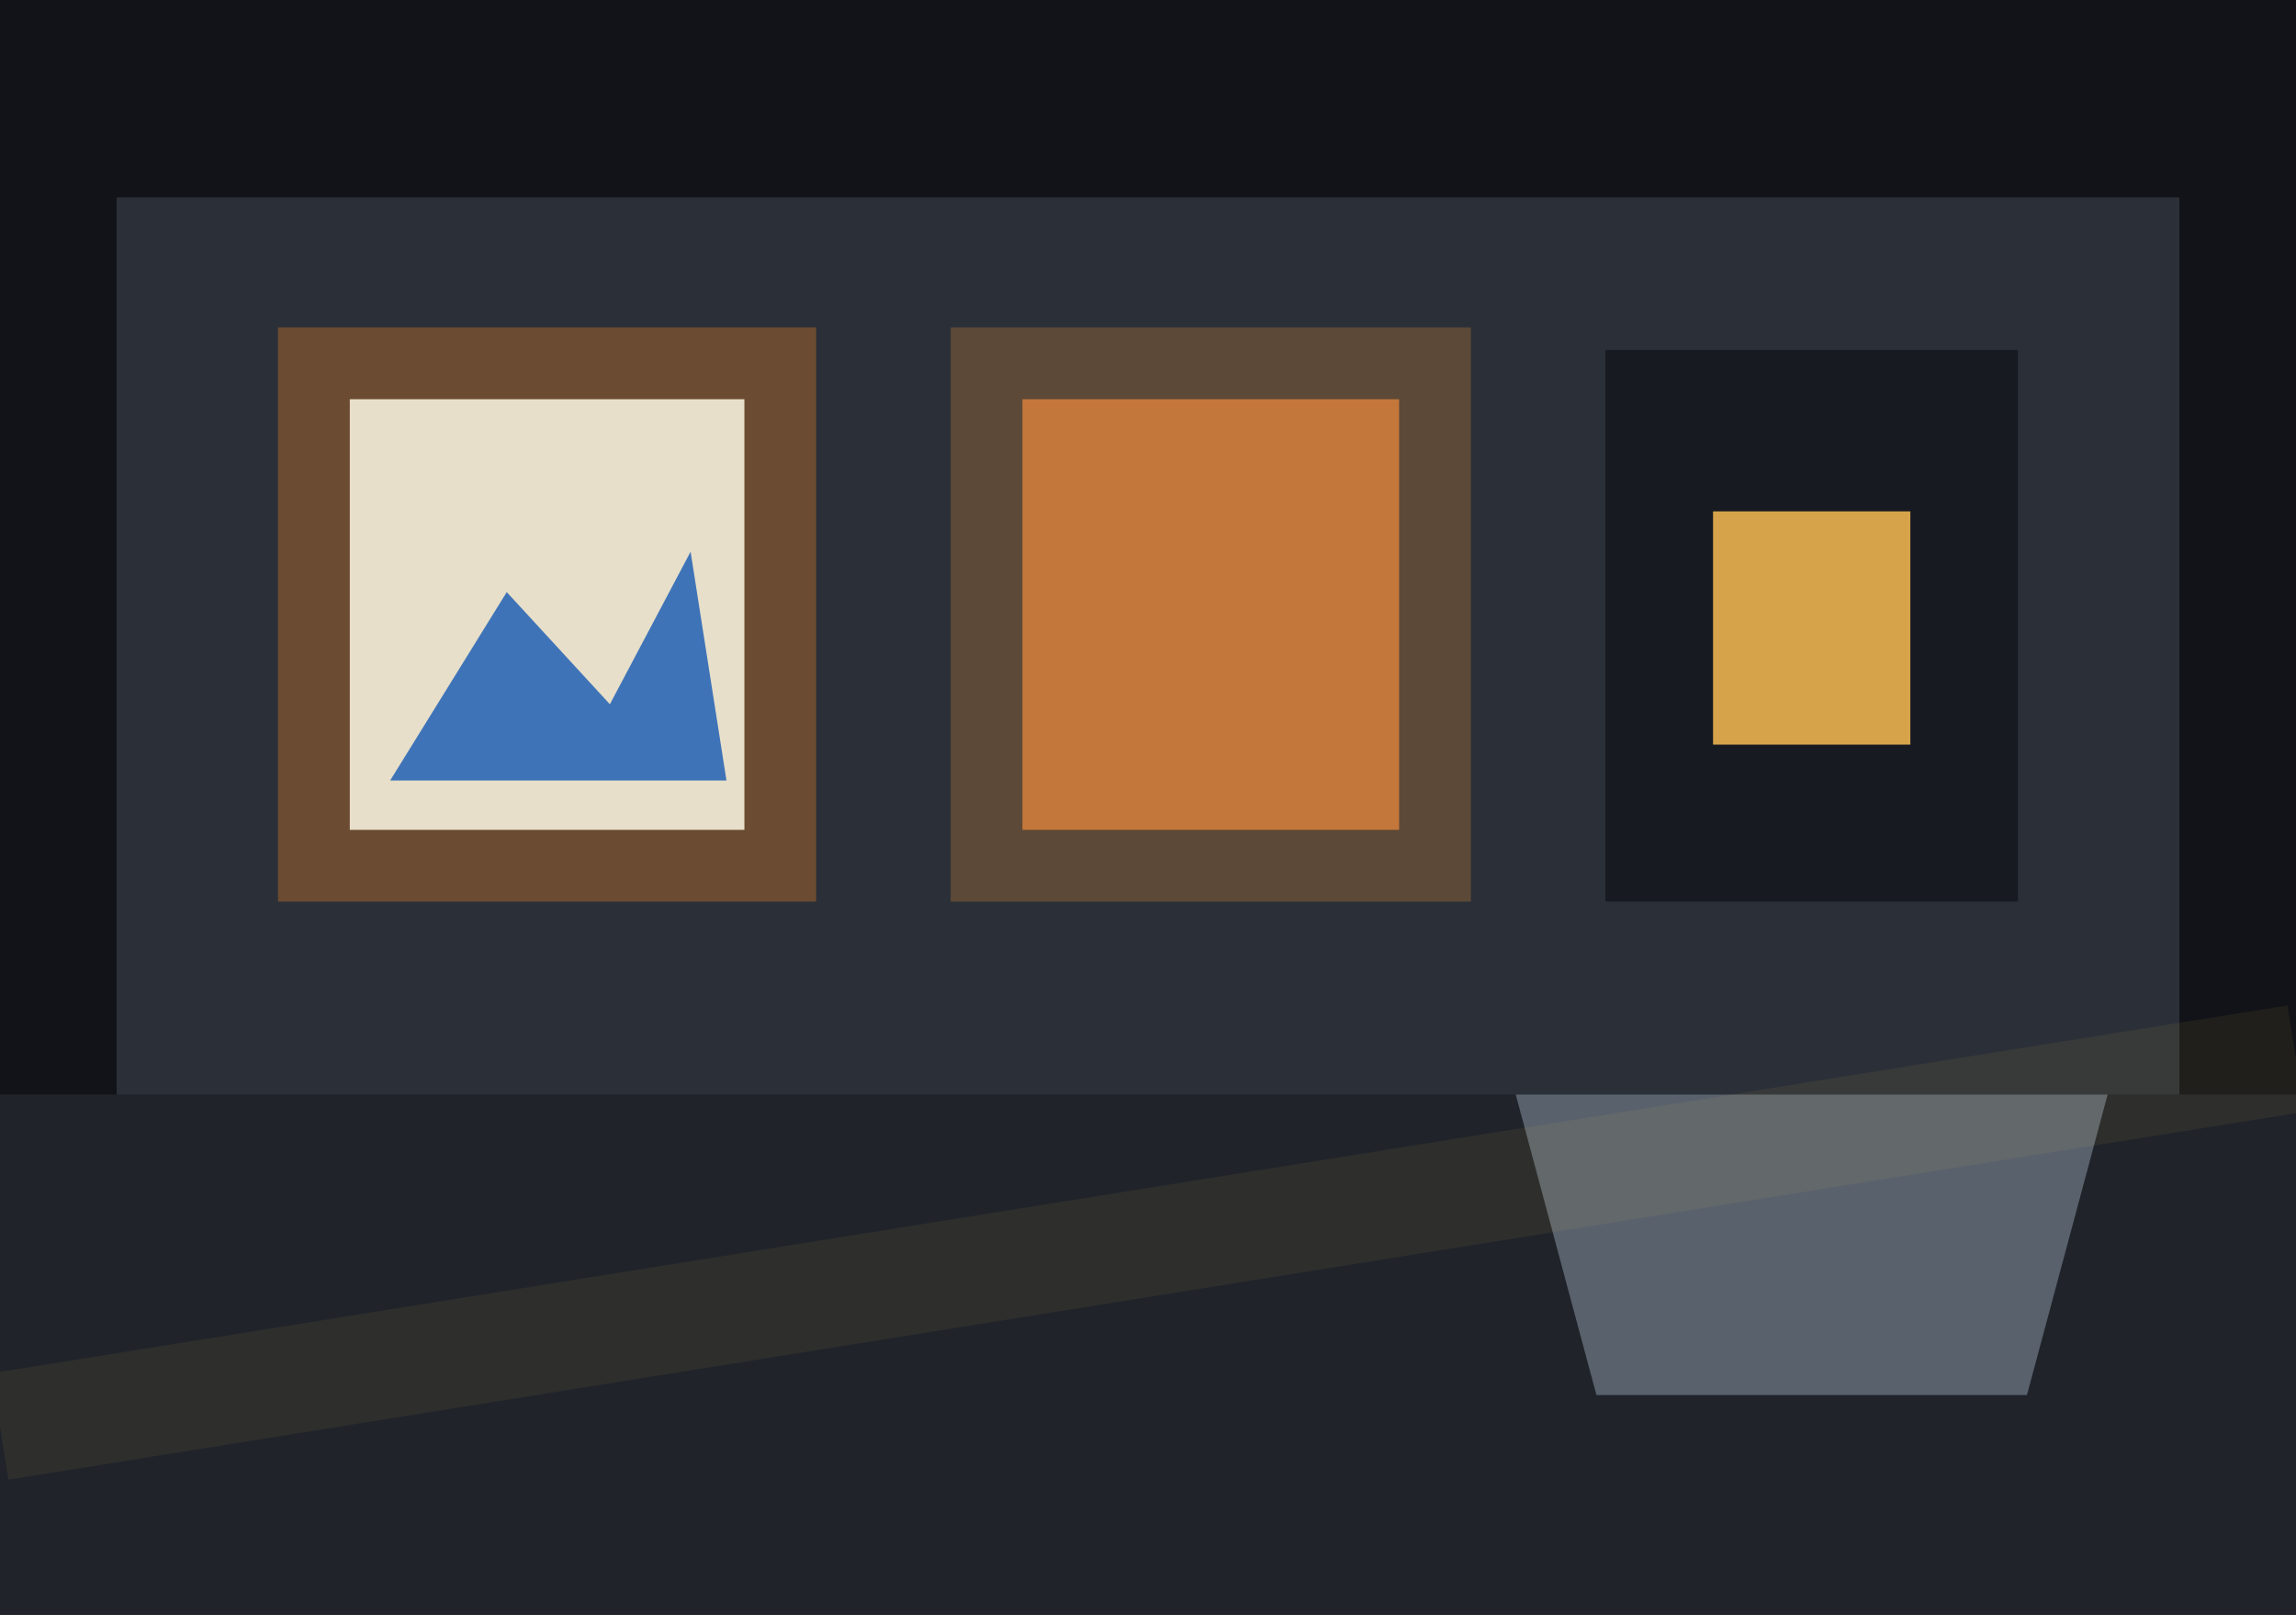
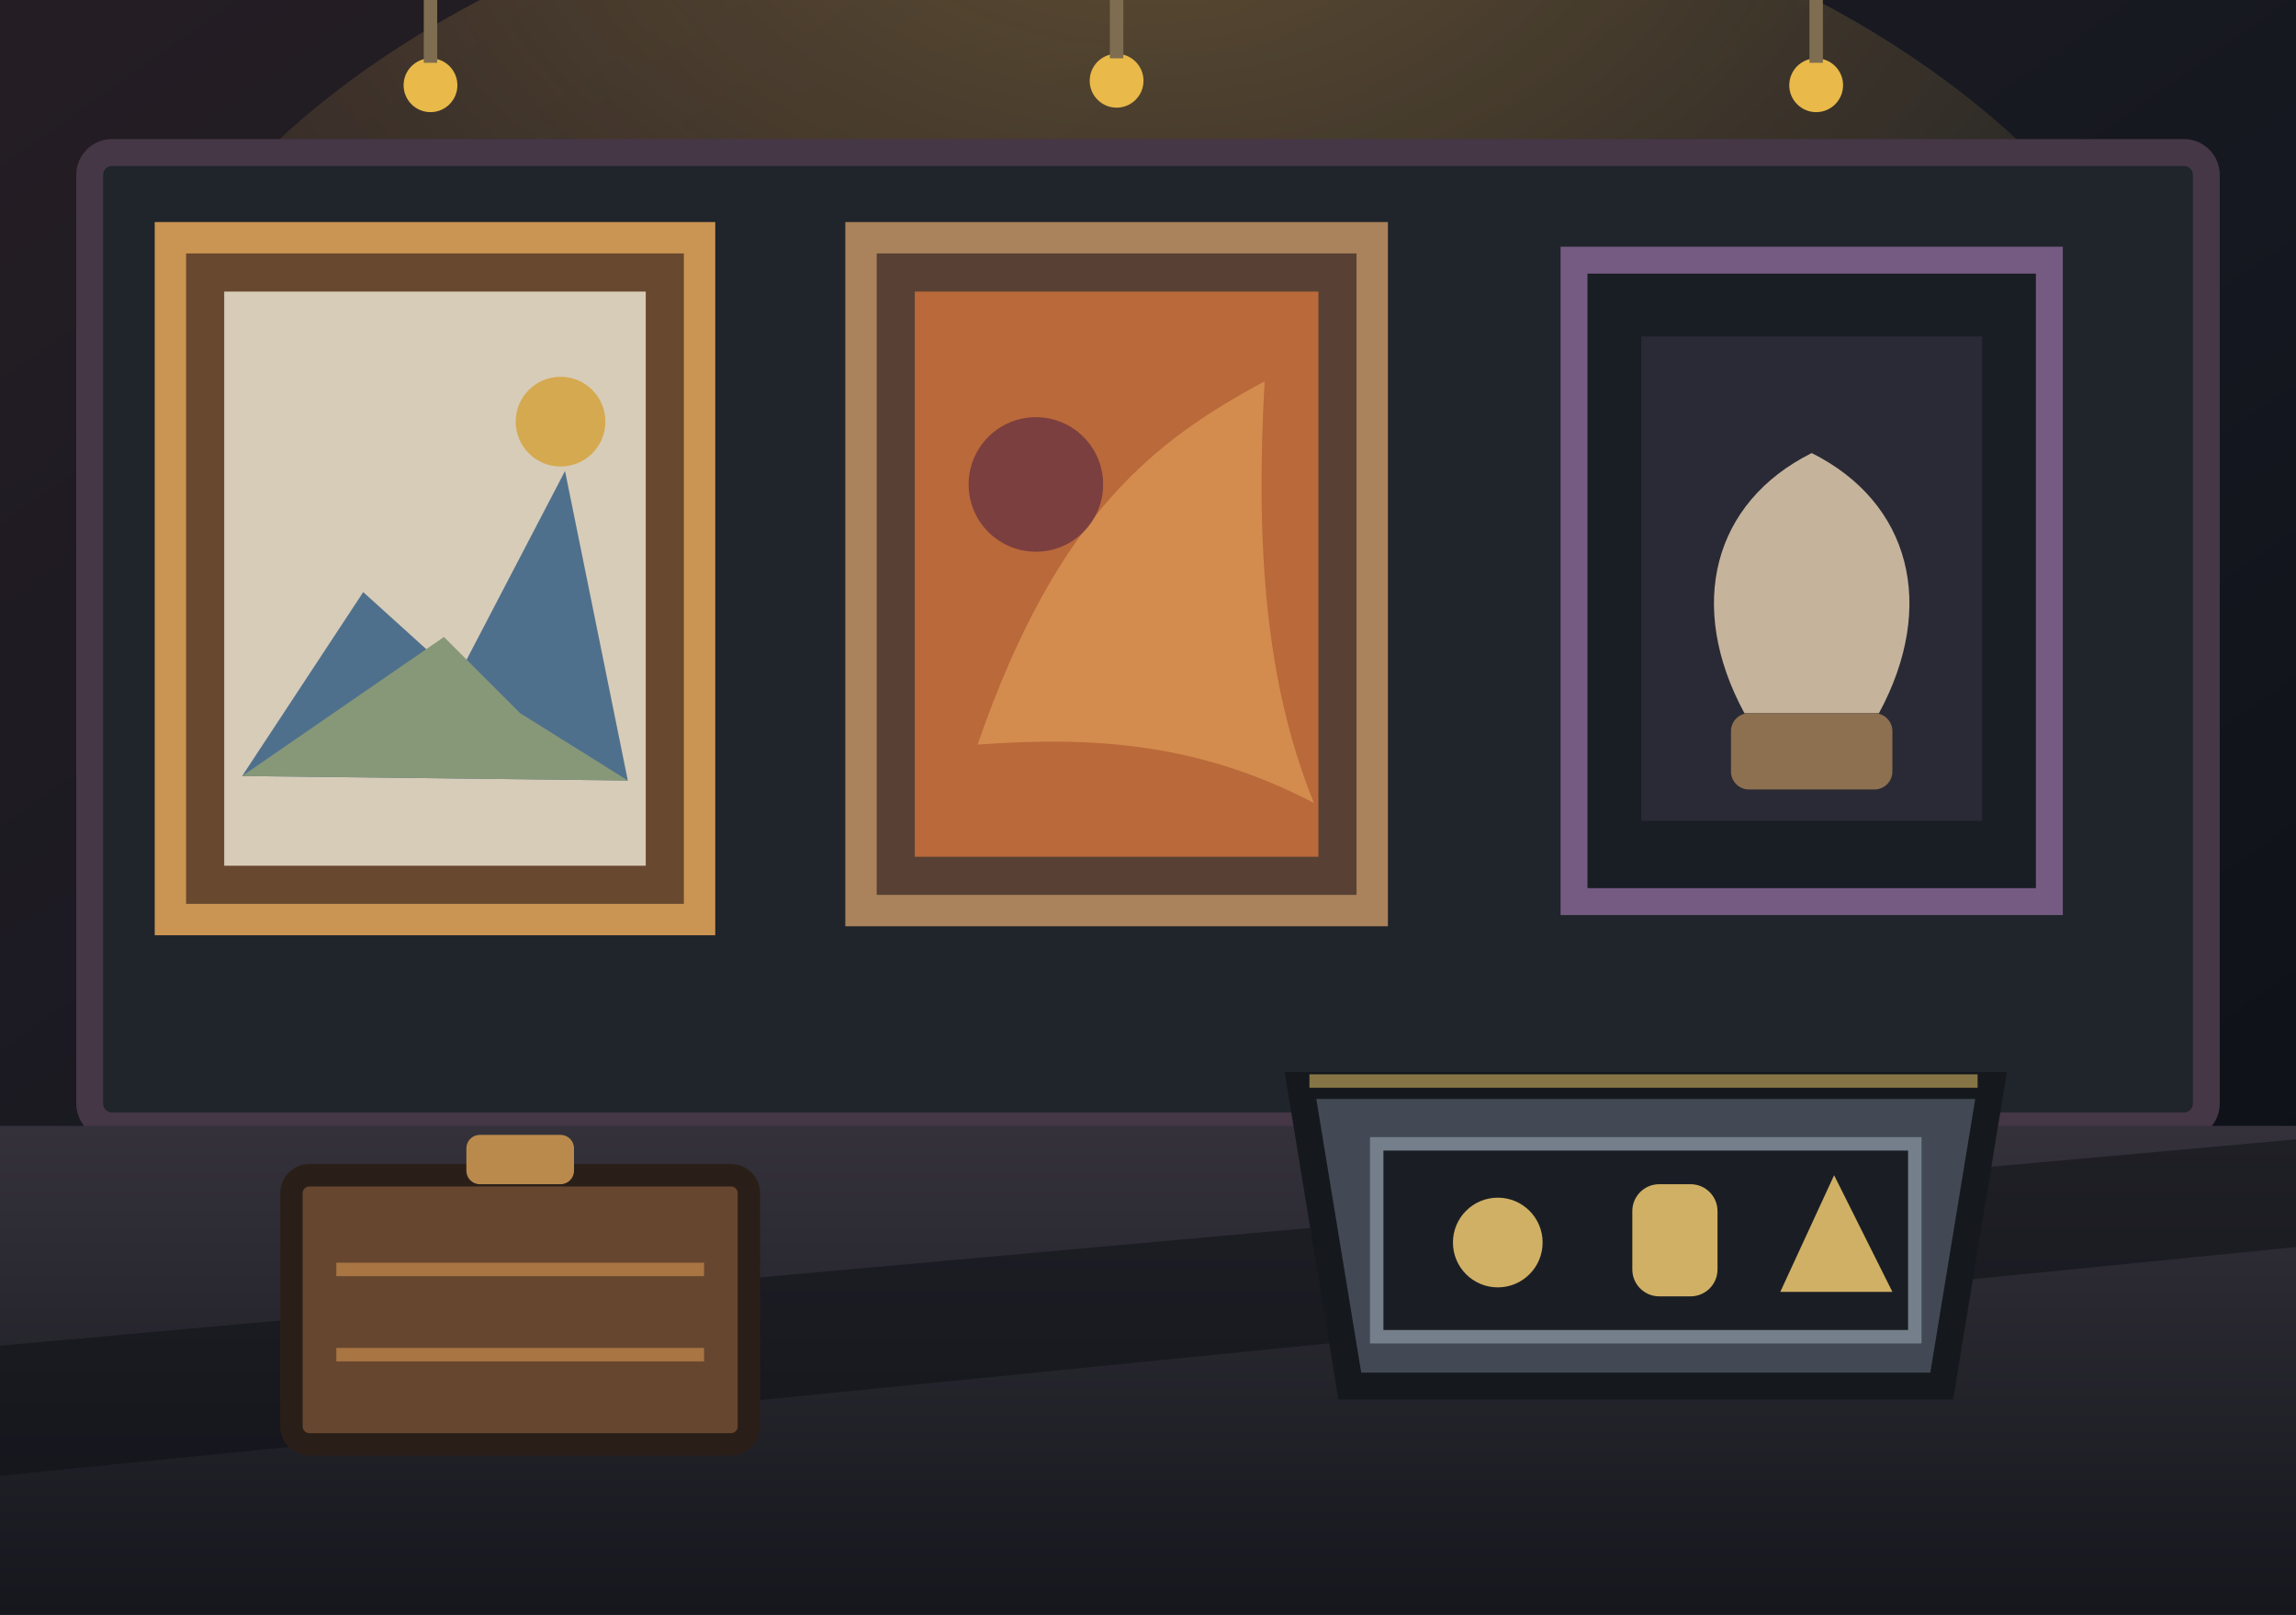
<svg xmlns="http://www.w3.org/2000/svg" viewBox="0 0 512 360">
-   <rect width="512" height="360" fill="#111318" />
-   <path fill="#20242a" d="M0 244h512v116H0z" />
-   <path fill="#2b3038" d="M26 44h460v200H26z" />
-   <rect x="62" y="73" width="120" height="128" fill="#6b4b31" />
-   <rect x="78" y="89" width="88" height="96" fill="#e7dfc9" />
-   <path fill="#3f73b8" d="m87 174 26-42 23 25 18-34 8 51z" />
-   <rect x="212" y="73" width="116" height="128" fill="#5d4937" />
-   <rect x="228" y="89" width="84" height="96" fill="#c4773a" />
-   <rect x="358" y="78" width="92" height="123" fill="#171a20" />
-   <path fill="#d6a34a" d="M382 114h44v52h-44z" />
-   <path d="M338 244h132l-18 67H356z" fill="#59616c" />
-   <path d="M0 318 512 236" stroke="#e9b949" stroke-width="24" stroke-opacity=".07" />
+   <defs>
+     <linearGradient id="galleryBg" x1="0" y1="0" x2="1" y2="1">
+       <stop stop-color="#251d24" />
+       <stop offset=".55" stop-color="#151820" />
+       <stop offset="1" stop-color="#0b0e13" />
+     </linearGradient>
+     <linearGradient id="floor" x1="0" y1="0" x2="0" y2="1">
+       <stop stop-color="#34313a" />
+       <stop offset="1" stop-color="#15171d" />
+     </linearGradient>
+     <radialGradient id="goldSpot" cx="50%" cy="0" r="75%">
+       <stop stop-color="#f0bf58" stop-opacity=".3" />
+       <stop offset="1" stop-color="#f0bf58" stop-opacity="0" />
+     </radialGradient>
+   </defs>
+   <rect width="512" height="360" fill="url(#galleryBg)" />
+   <ellipse cx="256" cy="116" rx="235" ry="150" fill="url(#goldSpot)" />
+   <rect x="20" y="34" width="472" height="217" rx="5" fill="#20242b" stroke="#453746" stroke-width="6" />
+   <g transform="translate(97 129)">
+     <rect x="-59" y="-76" width="118" height="152" fill="#68482f" stroke="#ca9552" stroke-width="7" />
+     <rect x="-47" y="-64" width="94" height="128" fill="#d7ccb8" />
+     <path d="M-43 44-16 3 5 22 29-24 43 45z" fill="#4f708c" />
+     <path d="M-43 44 2 13 19 30 43 45z" fill="#879879" />
+     <circle cx="28" cy="-35" r="10" fill="#d5a94f" />
+   </g>
+   <g transform="translate(249 128)">
+     <rect x="-57" y="-75" width="114" height="150" fill="#584134" stroke="#aa825b" stroke-width="7" />
+     <rect x="-45" y="-63" width="90" height="126" fill="#ba693a" />
+     <path d="M-31 38c18-52 40-68 64-81-2 36 0 67 11 94-25-13-48-15-75-13z" fill="#de9a56" opacity=".72" />
+     <circle cx="-18" cy="-20" r="15" fill="#6d3540" opacity=".8" />
+   </g>
+   <g transform="translate(404 128)">
+     <rect x="-53" y="-70" width="106" height="143" fill="#191d24" stroke="#755b82" stroke-width="6" />
+     <rect x="-38" y="-53" width="76" height="108" fill="#292a35" />
+     <path d="M0-27c22 11 28 34 15 58H-15C-28 7-22-16 0-27z" fill="#c6b39c" />
+     <rect x="-18" y="31" width="36" height="17" rx="4" fill="#8c704f" />
+   </g>
+   <rect y="251" width="512" height="109" fill="url(#floor)" />
+   <path d="M0 300 512 254v24L0 329z" fill="#0e1116" opacity=".55" />
+   <g transform="translate(367 276)">
+     <path d="M-77-34h154l-11 67H-66z" fill="#424954" stroke="#15191e" stroke-width="6" />
+     <rect x="-60" y="-21" width="120" height="43" fill="#1a1e24" stroke="#747f8b" stroke-width="3" />
+     <g fill="#d0b065">
+       <circle cx="-33" cy="1" r="10" />
+       <rect x="-3" y="-12" width="19" height="25" rx="6" />
+       <path d="M30 12 42-14 55 12z" />
+     </g>
+     <path d="M-75-35 74-35" stroke="#e1bf65" stroke-width="3" opacity=".55" />
+   </g>
+   <g transform="translate(116 292)">
+     <rect x="-51" y="-30" width="102" height="60" rx="4" fill="#67462f" stroke="#2a1f18" stroke-width="5" />
+     <path d="M-41-9h82M-41 10h82" stroke="#a87543" stroke-width="3" />
+     <rect x="-12" y="-39" width="24" height="11" rx="3" fill="#ba8a4d" />
+   </g>
+   <g fill="#e9b949">
+     <circle cx="96" cy="19" r="6" />
+     <circle cx="249" cy="18" r="6" />
+     <circle cx="405" cy="19" r="6" />
+   </g>
+   <g stroke="#7e6d50" stroke-width="3">
+     <path d="M96 0v14M249 0v13M405 0v14" />
+   </g>
</svg>
